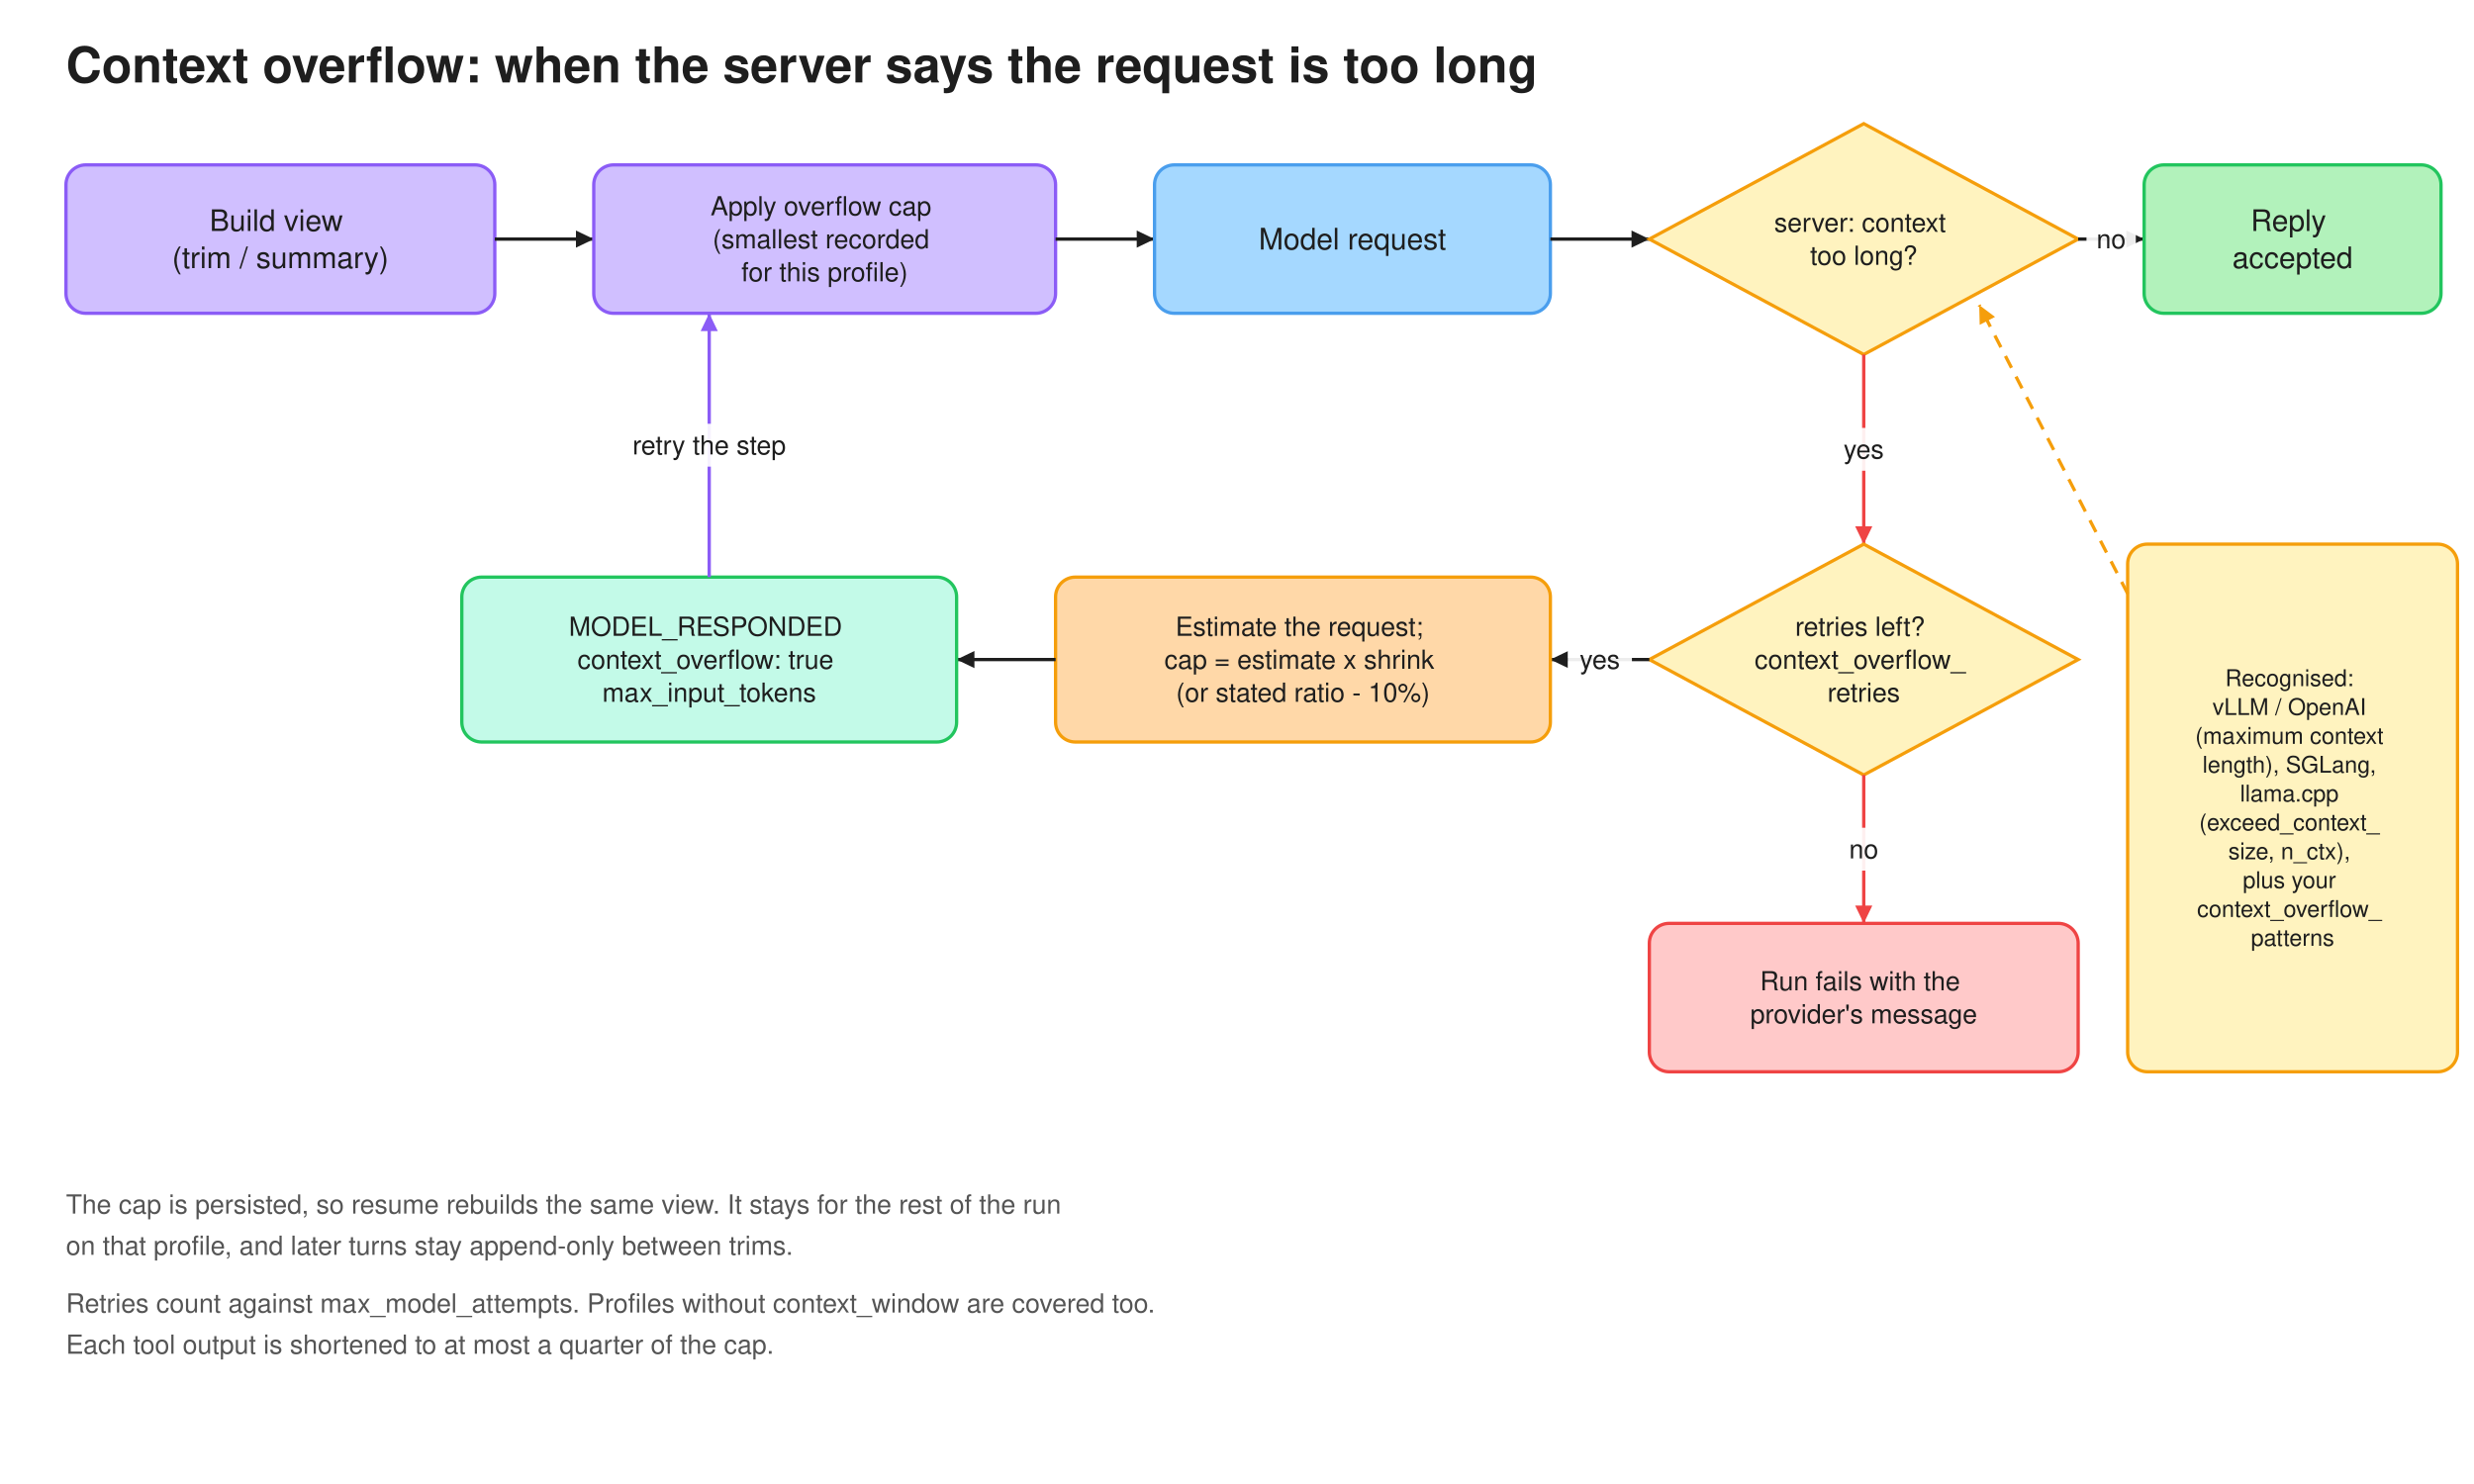
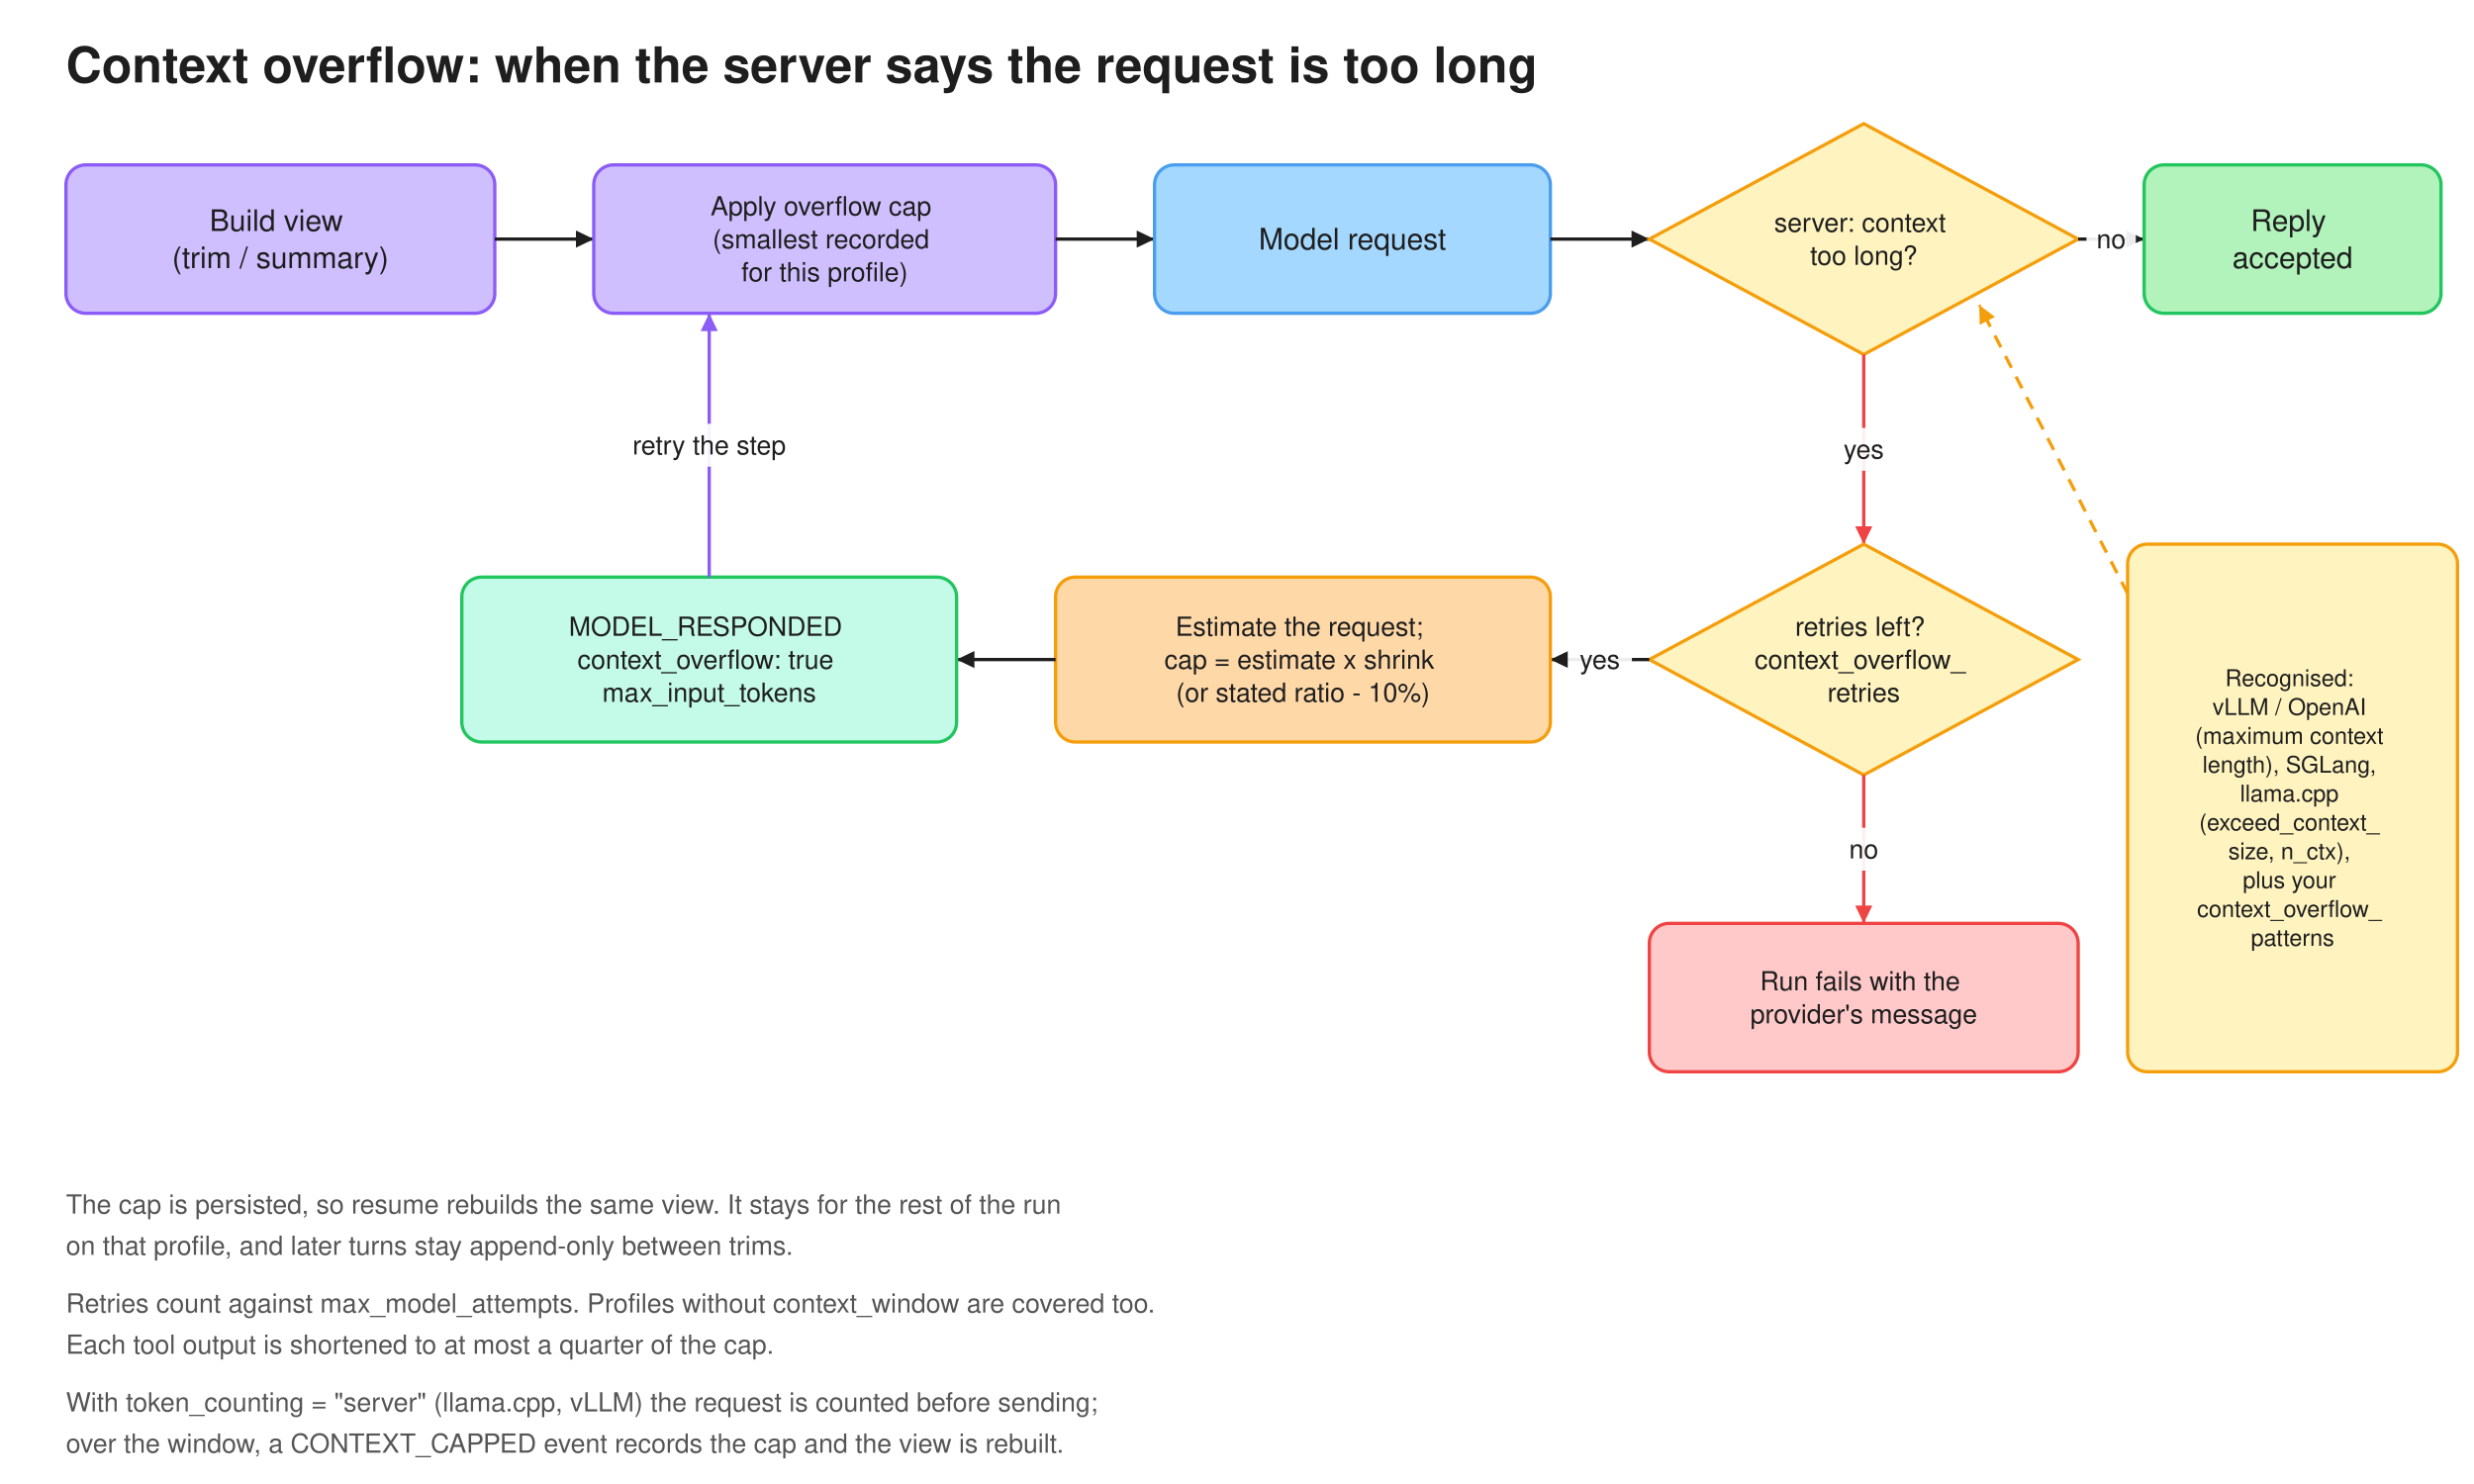
<svg xmlns="http://www.w3.org/2000/svg" viewBox="0 0 1500 900" width="1500" height="900" font-family="Helvetica, Arial, sans-serif">
  <rect width="1500" height="900" fill="#ffffff" />
  <text x="40" y="50" font-size="30" fill="#1e1e1e" font-weight="bold">
    <tspan x="40" dy="0">Context overflow: when the server says the request is too long</tspan>
  </text>
  <g class="node" id="n-build">
    <rect x="40" y="100" width="260" height="90" rx="12" fill="#d0bfff" stroke="#8b5cf6" stroke-width="2" />
    <text font-size="18" text-anchor="middle" fill="#1e1e1e">
      <tspan x="170.0" y="140.1">Build view</tspan>
      <tspan x="170.0" y="162.6">(trim / summary)</tspan>
    </text>
  </g>
  <g class="edge" id="e-c1">
    <polyline points="300,145 360,145" fill="none" stroke="#1e1e1e" stroke-width="2" />
    <polygon points="360,145 349.2,150.2 349.2,139.8" fill="#1e1e1e" />
  </g>
  <g class="node" id="n-cap">
    <rect x="360" y="100" width="280" height="90" rx="12" fill="#d0bfff" stroke="#8b5cf6" stroke-width="2" />
    <text font-size="16" text-anchor="middle" fill="#1e1e1e">
      <tspan x="500.0" y="130.6">Apply overflow cap</tspan>
      <tspan x="500.0" y="150.6">(smallest recorded</tspan>
      <tspan x="500.0" y="170.6">for this profile)</tspan>
    </text>
  </g>
  <g class="edge" id="e-c2">
    <polyline points="640,145 700,145" fill="none" stroke="#1e1e1e" stroke-width="2" />
    <polygon points="700,145 689.2,150.2 689.2,139.8" fill="#1e1e1e" />
  </g>
  <g class="node" id="n-send">
    <rect x="700" y="100" width="240" height="90" rx="12" fill="#a5d8ff" stroke="#4a9eed" stroke-width="2" />
    <text font-size="18" text-anchor="middle" fill="#1e1e1e">
      <tspan x="820.0" y="151.3">Model request</tspan>
    </text>
  </g>
  <g class="edge" id="e-c3">
    <polyline points="940,145 1000,145" fill="none" stroke="#1e1e1e" stroke-width="2" />
    <polygon points="1000,145 989.2,150.2 989.2,139.8" fill="#1e1e1e" />
  </g>
  <g class="node" id="n-over">
    <polygon points="1130.0,75 1260,145.0 1130.0,215 1000,145.0" fill="#fff3bf" stroke="#f59e0b" stroke-width="2" />
    <text font-size="16" text-anchor="middle" fill="#1e1e1e">
      <tspan x="1130.0" y="140.6">server: context</tspan>
      <tspan x="1130.0" y="160.6">too long?</tspan>
    </text>
  </g>
  <g class="edge" id="e-c_no">
    <polyline points="1260,145 1300,145" fill="none" stroke="#1e1e1e" stroke-width="2" />
    <polygon points="1300,145 1289.2,150.2 1289.2,139.8" fill="#1e1e1e" />
  </g>
  <g class="node" id="n-accept">
    <rect x="1300" y="100" width="180" height="90" rx="12" fill="#b2f2bb" stroke="#22c55e" stroke-width="2" />
    <text font-size="18" text-anchor="middle" fill="#1e1e1e">
      <tspan x="1390.0" y="140.1">Reply</tspan>
      <tspan x="1390.0" y="162.6">accepted</tspan>
    </text>
  </g>
  <g class="edge" id="e-c_yes">
    <polyline points="1130,215 1130,330" fill="none" stroke="#ef4444" stroke-width="2" />
    <polygon points="1130,330 1124.8,319.2 1135.2,319.2" fill="#ef4444" />
  </g>
  <g class="node" id="n-left">
    <polygon points="1130.0,330 1260,400.0 1130.0,470 1000,400.0" fill="#fff3bf" stroke="#f59e0b" stroke-width="2" />
    <text font-size="16" text-anchor="middle" fill="#1e1e1e">
      <tspan x="1130.0" y="385.6">retries left?</tspan>
      <tspan x="1130.0" y="405.6">context_overflow_</tspan>
      <tspan x="1130.0" y="425.6">retries</tspan>
    </text>
  </g>
  <g class="edge" id="e-c_none">
    <polyline points="1130,470 1130,560" fill="none" stroke="#ef4444" stroke-width="2" />
    <polygon points="1130,560 1124.8,549.2 1135.2,549.2" fill="#ef4444" />
  </g>
  <g class="node" id="n-fail">
    <rect x="1000" y="560" width="260" height="90" rx="12" fill="#ffc9c9" stroke="#ef4444" stroke-width="2" />
    <text font-size="16" text-anchor="middle" fill="#1e1e1e">
      <tspan x="1130.0" y="600.6">Run fails with the</tspan>
      <tspan x="1130.0" y="620.6">provider's message</tspan>
    </text>
  </g>
  <g class="edge" id="e-c_more">
    <polyline points="1000,400 940,400" fill="none" stroke="#1e1e1e" stroke-width="2" />
    <polygon points="940,400 950.8,394.8 950.8,405.2" fill="#1e1e1e" />
  </g>
  <g class="node" id="n-estimate">
    <rect x="640" y="350" width="300" height="100" rx="12" fill="#ffd8a8" stroke="#f59e0b" stroke-width="2" />
    <text font-size="16" text-anchor="middle" fill="#1e1e1e">
      <tspan x="790.0" y="385.6">Estimate the request;</tspan>
      <tspan x="790.0" y="405.6">cap = estimate x shrink</tspan>
      <tspan x="790.0" y="425.6">(or stated ratio - 10%)</tspan>
    </text>
  </g>
  <g class="edge" id="e-c4">
    <polyline points="640,400 580,400" fill="none" stroke="#1e1e1e" stroke-width="2" />
    <polygon points="580,400 590.8,394.8 590.8,405.2" fill="#1e1e1e" />
  </g>
  <g class="node" id="n-persist">
    <rect x="280" y="350" width="300" height="100" rx="12" fill="#c3fae8" stroke="#22c55e" stroke-width="2" />
    <text font-size="16" text-anchor="middle" fill="#1e1e1e">
      <tspan x="430.0" y="385.6">MODEL_RESPONDED</tspan>
      <tspan x="430.0" y="405.6">context_overflow: true</tspan>
      <tspan x="430.0" y="425.6">max_input_tokens</tspan>
    </text>
  </g>
  <g class="edge" id="e-c_retry">
    <polyline points="430,350 430,190" fill="none" stroke="#8b5cf6" stroke-width="2" />
    <polygon points="430,190 435.2,200.8 424.8,200.8" fill="#8b5cf6" />
  </g>
  <g class="node" id="n-detect">
    <rect x="1290" y="330" width="200" height="320" rx="12" fill="#fff3bf" stroke="#f59e0b" stroke-width="2" />
    <text font-size="14" text-anchor="middle" fill="#1e1e1e">
      <tspan x="1390.0" y="416.1">Recognised:</tspan>
      <tspan x="1390.0" y="433.6">vLLM / OpenAI</tspan>
      <tspan x="1390.0" y="451.1">(maximum context</tspan>
      <tspan x="1390.0" y="468.6">length), SGLang,</tspan>
      <tspan x="1390.0" y="486.1">llama.cpp</tspan>
      <tspan x="1390.0" y="503.6">(exceed_context_</tspan>
      <tspan x="1390.0" y="521.1">size, n_ctx),</tspan>
      <tspan x="1390.0" y="538.6">plus your</tspan>
      <tspan x="1390.0" y="556.1">context_overflow_</tspan>
      <tspan x="1390.0" y="573.6">patterns</tspan>
    </text>
  </g>
  <g class="edge" id="e-c_detect">
    <polyline points="1290,360 1200,185" fill="none" stroke="#f59e0b" stroke-width="2" stroke-dasharray="8 6" />
    <polygon points="1200,185 1209.6,192.2 1200.3,197.0" fill="#f59e0b" />
  </g>
  <text x="40" y="736" font-size="16" fill="#555555" font-weight="normal">
    <tspan x="40" dy="0">The cap is persisted, so resume rebuilds the same view. It stays for the rest of the run</tspan>
  </text>
  <text x="40" y="761" font-size="16" fill="#555555" font-weight="normal">
    <tspan x="40" dy="0">on that profile, and later turns stay append-only between trims.</tspan>
  </text>
  <text x="40" y="796" font-size="16" fill="#555555" font-weight="normal">
    <tspan x="40" dy="0">Retries count against max_model_attempts. Profiles without context_window are covered too.</tspan>
  </text>
  <text x="40" y="821" font-size="16" fill="#555555" font-weight="normal">
    <tspan x="40" dy="0">Each tool output is shortened to at most a quarter of the cap.</tspan>
  </text>
+   <text x="40" y="856" font-size="16" fill="#555555" font-weight="normal">
+     <tspan x="40" dy="0">With token_counting = "server" (llama.cpp, vLLM) the request is counted before sending;</tspan>
+   </text>
+   <text x="40" y="881" font-size="16" fill="#555555" font-weight="normal">
+     <tspan x="40" dy="0">over the window, a CONTEXT_CAPPED event records the cap and the view is rebuilt.</tspan>
+   </text>
  <rect x="1265.04" y="132.0" width="29.92" height="26" rx="4" fill="#ffffff" fill-opacity="0.92" />
  <text font-size="16" text-anchor="middle" fill="#1e1e1e">
    <tspan x="1280.0" y="150.6">no</tspan>
  </text>
  <rect x="1110.56" y="259.5" width="38.88" height="26" rx="4" fill="#ffffff" fill-opacity="0.92" />
  <text font-size="16" text-anchor="middle" fill="#1e1e1e">
    <tspan x="1130.0" y="278.1">yes</tspan>
  </text>
  <rect x="1115.04" y="502.0" width="29.92" height="26" rx="4" fill="#ffffff" fill-opacity="0.92" />
  <text font-size="16" text-anchor="middle" fill="#1e1e1e">
    <tspan x="1130.0" y="520.6">no</tspan>
  </text>
  <rect x="950.56" y="387.0" width="38.88" height="26" rx="4" fill="#ffffff" fill-opacity="0.92" />
  <text font-size="16" text-anchor="middle" fill="#1e1e1e">
    <tspan x="970.0" y="405.6">yes</tspan>
  </text>
  <rect x="361.28" y="257.0" width="137.44" height="26" rx="4" fill="#ffffff" fill-opacity="0.92" />
  <text font-size="16" text-anchor="middle" fill="#1e1e1e">
    <tspan x="430.0" y="275.6">retry the step</tspan>
  </text>
</svg>
